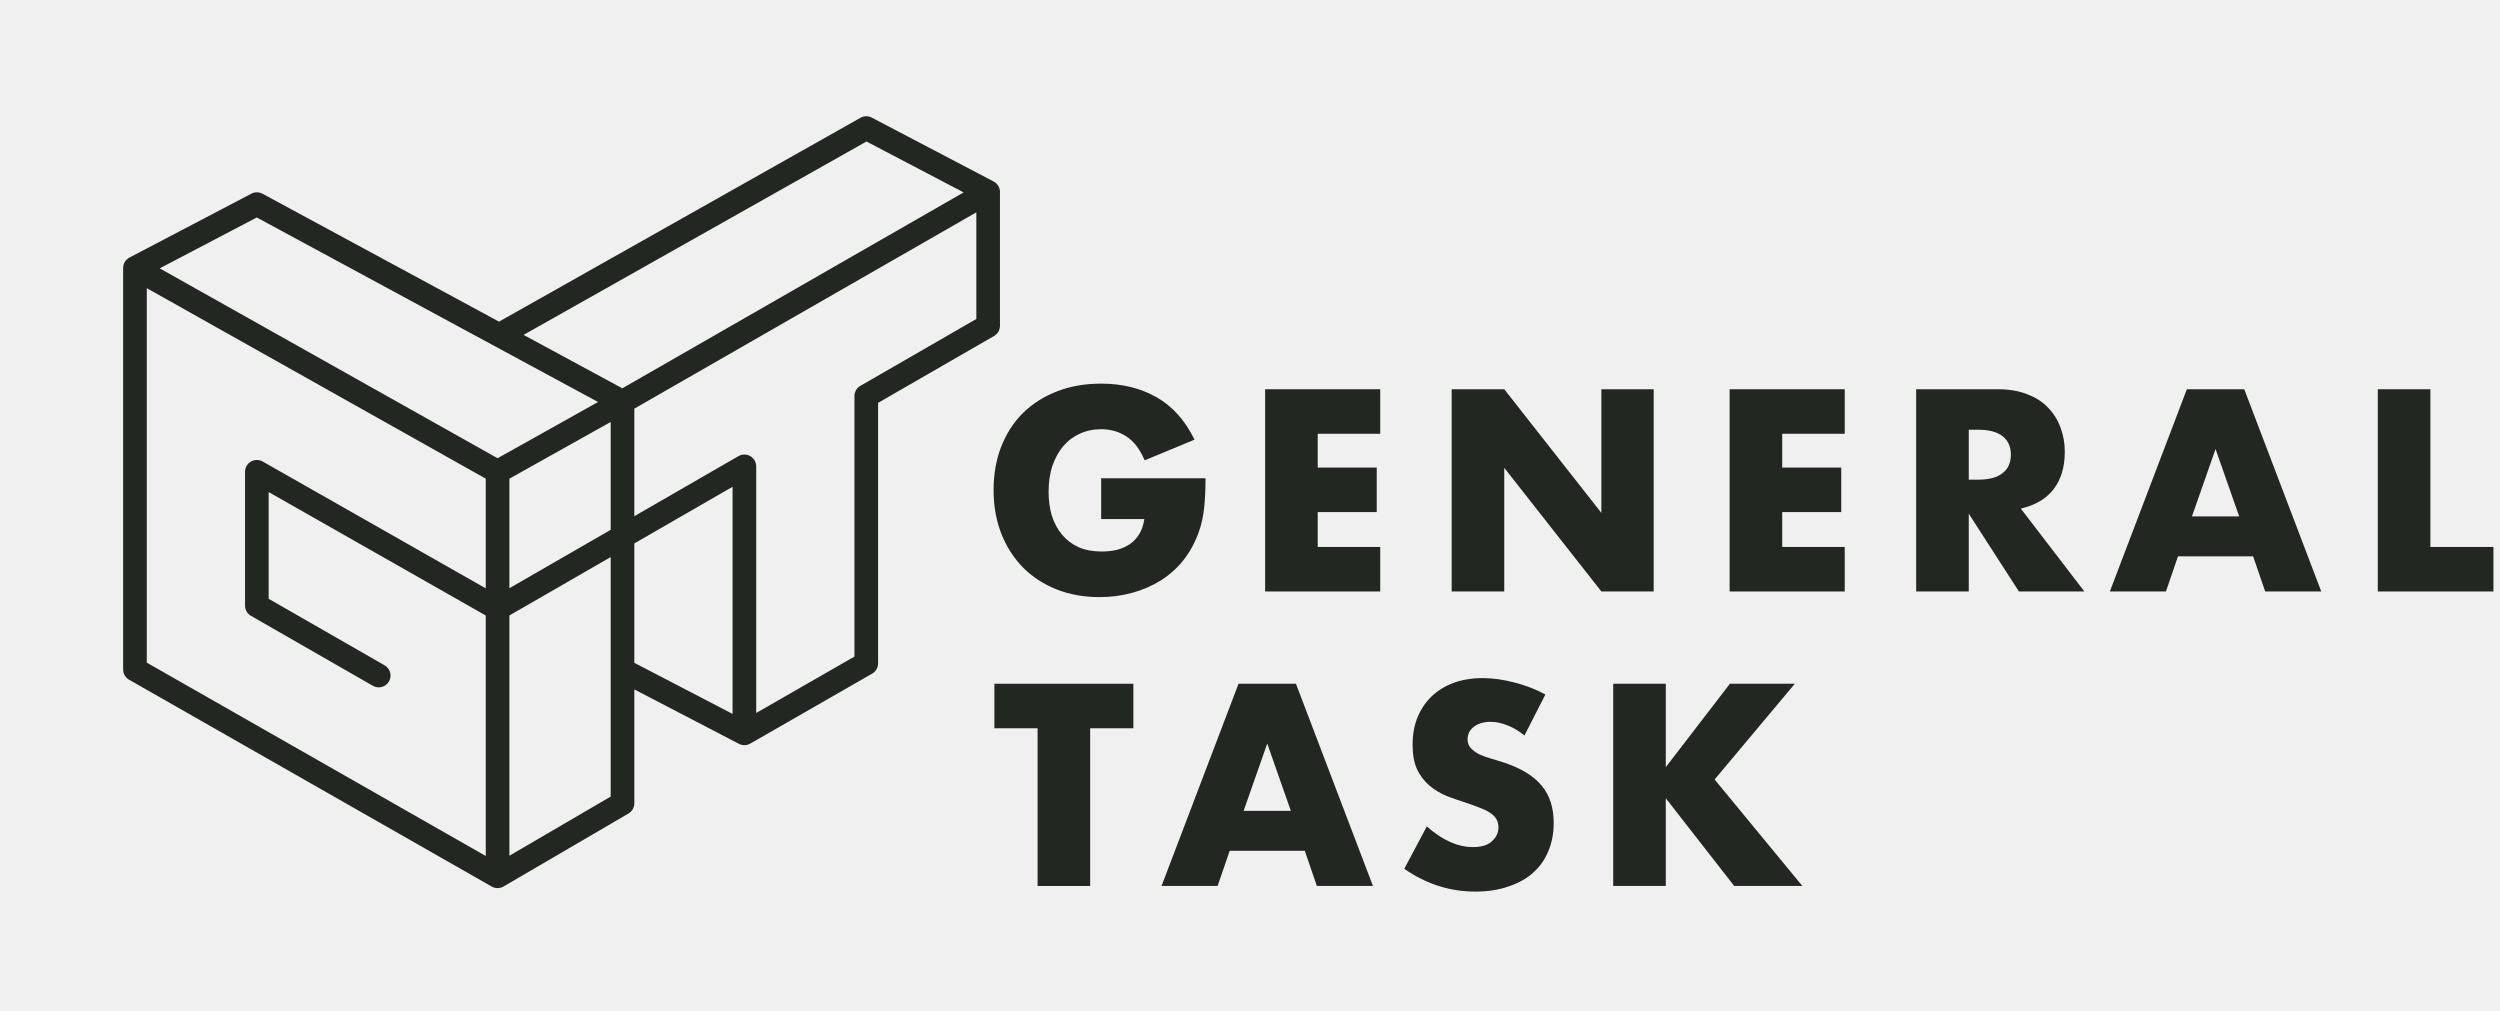
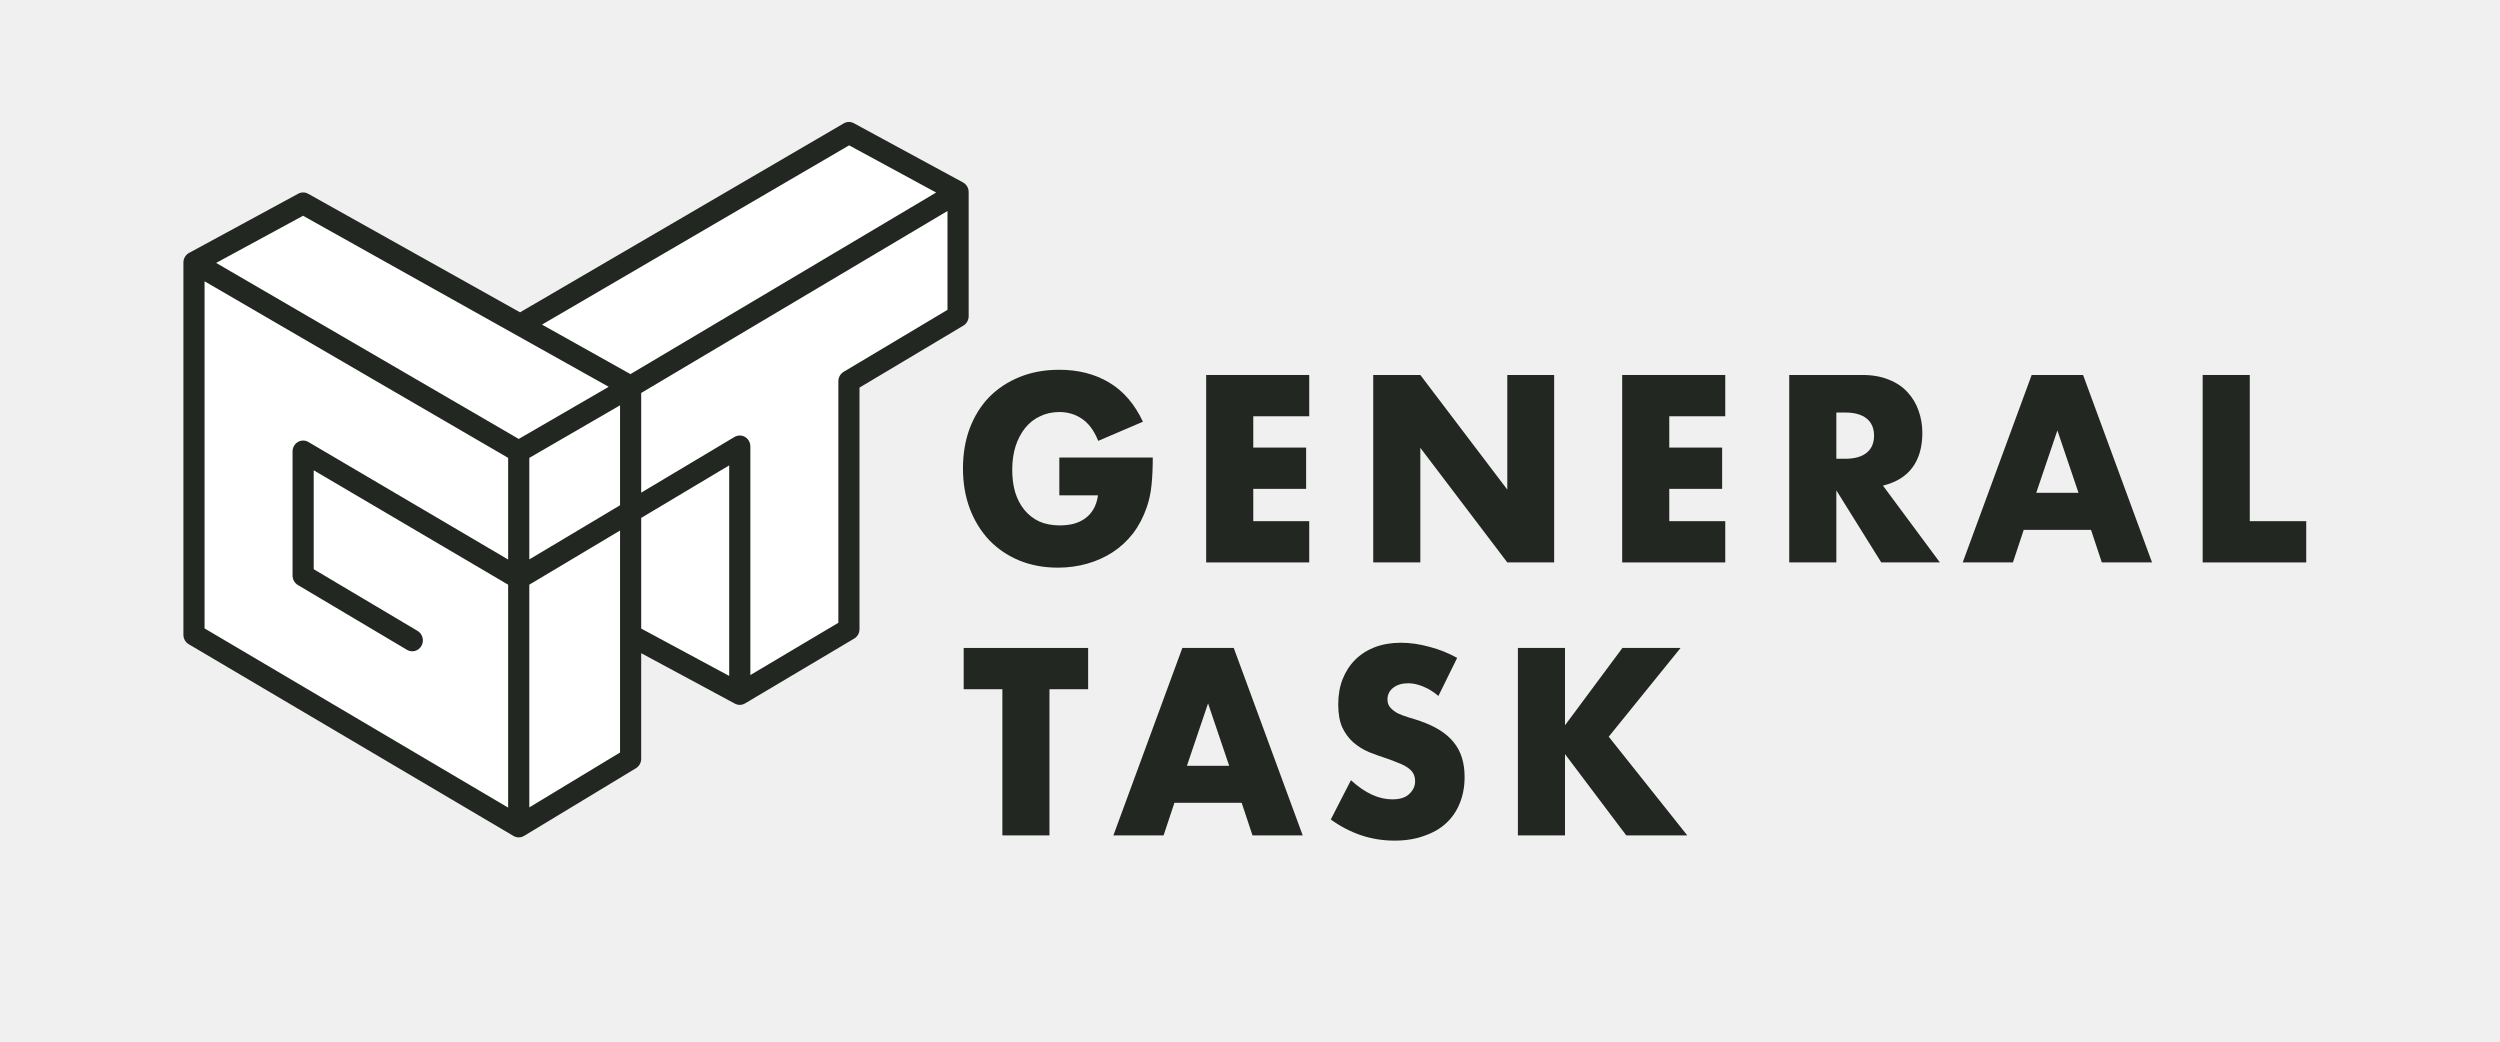
- <svg xmlns="http://www.w3.org/2000/svg" width="193" height="78" viewBox="0 0 193 78" fill="none">
-   <path fill-rule="evenodd" clip-rule="evenodd" d="M66.427 9.094C66.697 8.941 67.026 8.936 67.3 9.08L76.709 14.011C77.01 14.169 77.198 14.479 77.198 14.818V25.15C77.198 25.475 77.024 25.776 76.742 25.938L67.788 31.101V51.215C67.788 51.541 67.614 51.842 67.331 52.004L57.921 57.405C57.651 57.56 57.321 57.567 57.045 57.423L48.97 53.223V62.016C48.97 62.34 48.798 62.639 48.518 62.802L38.873 68.438C38.592 68.602 38.243 68.604 37.96 68.442L9.967 52.475C9.683 52.313 9.507 52.011 9.507 51.684L9.507 20.688C9.507 20.35 9.695 20.039 9.996 19.882L19.405 14.951C19.674 14.809 19.996 14.812 20.264 14.956L38.525 24.83L66.427 9.094ZM40.419 25.854L48.044 29.977L74.392 14.854L66.892 10.924L40.419 25.854ZM75.373 16.392L48.97 31.547V39.849L57.01 35.212C57.292 35.05 57.64 35.05 57.923 35.212C58.205 35.375 58.379 35.675 58.379 36.001V55.041L65.963 50.688V30.575C65.963 30.25 66.137 29.949 66.42 29.787L75.373 24.624V16.392ZM56.554 55.114V37.579L48.97 41.952V51.169L56.554 55.114ZM47.145 40.901V32.575L39.325 36.954L39.325 45.41L47.145 40.901ZM39.325 47.514L47.145 43.005V61.494L39.325 66.063L39.325 47.514ZM37.5 45.421L37.5 36.953L11.332 22.246L11.332 51.156L37.5 66.082L37.5 47.517L20.741 37.988V46.226L29.693 51.364C30.13 51.615 30.281 52.172 30.029 52.608C29.778 53.044 29.221 53.194 28.784 52.943L19.374 47.542C19.091 47.38 18.917 47.079 18.917 46.753L18.917 36.421C18.917 36.097 19.09 35.797 19.371 35.634C19.652 35.471 19.998 35.469 20.281 35.63L37.5 45.421ZM12.329 20.716L38.413 35.376L46.167 31.034L19.822 16.789L12.329 20.716Z" fill="#222721" />
-   <path d="M85.01 36.924H93.067C93.067 37.752 93.032 38.505 92.963 39.181C92.894 39.858 92.756 40.486 92.549 41.065C92.259 41.88 91.865 42.604 91.368 43.239C90.871 43.86 90.284 44.385 89.608 44.813C88.945 45.227 88.213 45.544 87.412 45.765C86.612 45.986 85.769 46.096 84.886 46.096C83.671 46.096 82.559 45.896 81.551 45.496C80.557 45.096 79.701 44.537 78.983 43.819C78.265 43.087 77.706 42.218 77.306 41.21C76.905 40.189 76.705 39.064 76.705 37.835C76.705 36.621 76.898 35.51 77.285 34.502C77.685 33.48 78.245 32.611 78.963 31.893C79.694 31.175 80.571 30.616 81.593 30.216C82.615 29.816 83.754 29.616 85.01 29.616C86.639 29.616 88.068 29.968 89.297 30.672C90.526 31.375 91.499 32.466 92.217 33.943L88.365 35.537C88.006 34.681 87.537 34.067 86.957 33.694C86.391 33.322 85.742 33.135 85.01 33.135C84.403 33.135 83.85 33.253 83.353 33.487C82.856 33.708 82.428 34.033 82.069 34.461C81.724 34.875 81.448 35.378 81.241 35.972C81.047 36.566 80.951 37.228 80.951 37.96C80.951 38.622 81.034 39.236 81.199 39.802C81.379 40.368 81.641 40.858 81.986 41.272C82.332 41.686 82.76 42.011 83.27 42.245C83.781 42.466 84.375 42.577 85.052 42.577C85.452 42.577 85.838 42.535 86.211 42.453C86.584 42.356 86.915 42.211 87.205 42.018C87.509 41.811 87.758 41.548 87.951 41.231C88.144 40.913 88.275 40.527 88.344 40.072H85.01V36.924Z" fill="#222721" />
-   <path d="M106.554 33.487H101.728V36.096H106.284V39.533L101.728 39.533V42.225L106.554 42.225V45.662H97.669V30.05H106.554V33.487Z" fill="#222721" />
-   <path d="M112.069 45.662V30.05H116.128L123.626 39.595V30.05H127.664V45.662H123.626L116.128 36.117V45.662H112.069Z" fill="#222721" />
-   <path d="M142.413 33.487L137.587 33.487V36.096L142.144 36.096V39.533H137.587V42.225H142.413V45.662H133.528V30.05H142.413V33.487Z" fill="#222721" />
-   <path d="M151.988 37.028H152.754C153.555 37.028 154.169 36.862 154.597 36.531C155.025 36.2 155.239 35.724 155.239 35.102C155.239 34.481 155.025 34.005 154.597 33.674C154.169 33.342 153.555 33.177 152.754 33.177H151.988V37.028ZM160.914 45.662H155.861L151.988 39.657V45.662H147.929V30.05L154.245 30.05C155.115 30.05 155.875 30.181 156.524 30.444C157.172 30.692 157.704 31.037 158.118 31.479C158.546 31.921 158.864 32.431 159.071 33.011C159.292 33.591 159.402 34.212 159.402 34.875C159.402 36.062 159.112 37.028 158.532 37.773C157.966 38.505 157.124 39.002 156.006 39.264L160.914 45.662Z" fill="#222721" />
-   <path d="M172.864 39.864L171.041 34.667L169.219 39.864H172.864ZM173.941 42.949H168.142L167.21 45.662H162.881L168.825 30.05H173.257L179.201 45.662H174.873L173.941 42.949Z" fill="#222721" />
-   <path d="M187.626 30.05V42.225H192.493V45.662H183.566V30.05H187.626Z" fill="#222721" />
-   <path d="M84.161 56.222V68.396H80.102V56.222H76.767V52.785H87.496V56.222H84.161Z" fill="#222721" />
-   <path d="M99.653 62.599L97.831 57.402L96.008 62.599L99.653 62.599ZM100.73 65.684H94.931L93.999 68.396H89.671L95.615 52.785H100.047L105.991 68.396H101.662L100.73 65.684Z" fill="#222721" />
-   <path d="M117.688 56.781C117.246 56.422 116.805 56.16 116.363 55.994C115.921 55.815 115.493 55.725 115.079 55.725C114.554 55.725 114.126 55.849 113.795 56.098C113.463 56.346 113.298 56.67 113.298 57.071C113.298 57.347 113.38 57.575 113.546 57.754C113.712 57.934 113.926 58.092 114.188 58.23C114.464 58.355 114.768 58.465 115.099 58.562C115.445 58.658 115.783 58.762 116.114 58.872C117.44 59.314 118.406 59.907 119.014 60.653C119.635 61.384 119.946 62.344 119.946 63.531C119.946 64.331 119.808 65.056 119.531 65.705C119.269 66.353 118.876 66.912 118.351 67.382C117.84 67.837 117.205 68.189 116.446 68.438C115.7 68.7 114.851 68.831 113.898 68.831C111.924 68.831 110.094 68.244 108.41 67.071L110.15 63.8C110.757 64.338 111.358 64.738 111.951 65.001C112.545 65.263 113.132 65.394 113.712 65.394C114.375 65.394 114.865 65.242 115.182 64.939C115.514 64.635 115.679 64.29 115.679 63.903C115.679 63.669 115.638 63.469 115.555 63.303C115.472 63.123 115.334 62.965 115.141 62.827C114.948 62.675 114.692 62.537 114.375 62.413C114.071 62.288 113.698 62.15 113.256 61.998C112.731 61.833 112.214 61.653 111.703 61.46C111.206 61.253 110.757 60.984 110.357 60.653C109.97 60.321 109.652 59.907 109.404 59.41C109.169 58.9 109.052 58.258 109.052 57.485C109.052 56.712 109.176 56.015 109.425 55.394C109.687 54.759 110.046 54.221 110.502 53.779C110.971 53.323 111.537 52.971 112.2 52.723C112.876 52.474 113.629 52.35 114.457 52.35C115.231 52.35 116.038 52.461 116.881 52.681C117.723 52.889 118.53 53.199 119.304 53.613L117.688 56.781Z" fill="#222721" />
-   <path d="M128.599 59.224L133.549 52.785H138.561L132.368 60.176L139.141 68.396H133.88L128.599 61.626V68.396H124.54V52.785H128.599V59.224Z" fill="#222721" />
+ <svg xmlns="http://www.w3.org/2000/svg" width="144" height="60" viewBox="0 0 144 60" fill="none">
+   <path fill-rule="evenodd" clip-rule="evenodd" d="M48.599 7.106C48.779 7.001 48.999 6.997 49.182 7.097L55.469 10.507C55.67 10.616 55.796 10.831 55.796 11.065V18.21C55.796 18.435 55.68 18.643 55.491 18.756L49.508 22.326L49.508 36.236C49.508 36.462 49.392 36.67 49.203 36.782L42.915 40.517C42.735 40.624 42.514 40.629 42.329 40.53L36.933 37.625L36.933 43.706C36.933 43.93 36.818 44.137 36.631 44.25L30.187 48.148C29.998 48.261 29.766 48.263 29.576 48.151L10.871 37.108C10.681 36.996 10.563 36.787 10.563 36.561L10.563 15.125C10.563 14.89 10.689 14.676 10.89 14.567L17.177 11.156C17.357 11.059 17.572 11.06 17.751 11.16L29.954 17.989L48.599 7.106Z" fill="white" />
+   <path fill-rule="evenodd" clip-rule="evenodd" d="M48.599 7.106C48.779 7.001 48.999 6.997 49.182 7.097L55.469 10.507C55.67 10.616 55.796 10.831 55.796 11.065V18.21C55.796 18.435 55.68 18.643 55.491 18.756L49.508 22.326L49.508 36.236C49.508 36.462 49.392 36.67 49.203 36.782L42.915 40.517C42.735 40.624 42.514 40.629 42.329 40.53L36.933 37.625L36.933 43.706C36.933 43.93 36.818 44.137 36.631 44.25L30.187 48.148C29.998 48.261 29.766 48.263 29.576 48.151L10.871 37.108C10.681 36.996 10.563 36.787 10.563 36.561L10.563 15.125C10.563 14.89 10.689 14.676 10.89 14.567L17.177 11.156C17.357 11.059 17.572 11.06 17.751 11.16L29.954 17.989L48.599 7.106ZM31.219 18.697L36.315 21.549L53.921 11.09L48.909 8.372L31.219 18.697ZM54.576 12.153L36.933 22.634V28.376L42.306 25.169C42.495 25.057 42.727 25.057 42.916 25.169C43.105 25.282 43.221 25.49 43.221 25.715L43.221 38.883L48.289 35.872L48.289 21.962C48.289 21.737 48.405 21.529 48.594 21.417L54.576 17.846V12.153ZM42.001 38.933V26.806L36.933 29.831V36.205L42.001 38.933ZM35.714 29.103V23.346L30.488 26.374V32.222L35.714 29.103ZM30.488 33.677L35.714 30.558L35.714 43.345L30.488 46.505L30.488 33.677ZM29.269 32.229V26.373L11.783 16.202L11.783 36.196L29.269 46.519L29.269 33.679L18.07 27.089V32.786L24.052 36.34C24.344 36.513 24.445 36.898 24.277 37.2C24.109 37.501 23.736 37.605 23.444 37.432L17.157 33.697C16.968 33.584 16.851 33.376 16.851 33.151V26.005C16.851 25.781 16.967 25.573 17.154 25.461C17.342 25.348 17.574 25.347 17.762 25.458L29.269 32.229ZM12.449 15.144L29.879 25.283L35.061 22.28L17.456 12.428L12.449 15.144Z" fill="#222721" />
+   <path d="M61.017 26.354H66.4C66.4 26.926 66.377 27.447 66.331 27.914C66.285 28.382 66.192 28.816 66.054 29.217C65.86 29.78 65.597 30.282 65.265 30.721C64.933 31.15 64.541 31.513 64.089 31.809C63.646 32.095 63.157 32.315 62.622 32.468C62.087 32.62 61.524 32.697 60.934 32.697C60.122 32.697 59.379 32.558 58.705 32.282C58.041 32.005 57.469 31.618 56.989 31.122C56.51 30.616 56.136 30.014 55.868 29.317C55.601 28.611 55.467 27.833 55.467 26.983C55.467 26.143 55.596 25.375 55.854 24.678C56.122 23.972 56.496 23.37 56.975 22.874C57.464 22.378 58.05 21.991 58.733 21.714C59.416 21.437 60.177 21.299 61.017 21.299C62.105 21.299 63.06 21.542 63.881 22.029C64.702 22.516 65.353 23.27 65.833 24.291L63.258 25.394C63.019 24.802 62.705 24.377 62.317 24.12C61.939 23.862 61.505 23.733 61.017 23.733C60.611 23.733 60.242 23.814 59.909 23.977C59.577 24.129 59.291 24.354 59.051 24.649C58.821 24.936 58.636 25.284 58.498 25.695C58.369 26.105 58.304 26.564 58.304 27.069C58.304 27.528 58.359 27.952 58.47 28.344C58.59 28.735 58.765 29.074 58.996 29.36C59.227 29.647 59.513 29.871 59.854 30.034C60.195 30.186 60.592 30.263 61.044 30.263C61.312 30.263 61.57 30.234 61.819 30.177C62.068 30.11 62.29 30.01 62.483 29.876C62.687 29.733 62.852 29.551 62.982 29.332C63.111 29.112 63.199 28.845 63.245 28.53H61.017V26.354Z" fill="#222721" />
+   <path d="M75.412 23.977H72.188V25.781H75.233V28.158H72.188V30.019H75.412V32.396H69.475V21.599H75.412V23.977Z" fill="#222721" />
+   <path d="M79.098 32.396V21.599H81.811L86.82 28.201V21.599L89.519 21.599V32.396H86.82L81.811 25.795V32.396H79.098Z" fill="#222721" />
+   <path d="M99.375 23.977H96.15V25.781H99.195V28.158H96.15V30.019H99.375V32.396H93.438V21.599H99.375V23.977Z" fill="#222721" />
+   <path d="M105.773 26.425H106.285C106.82 26.425 107.23 26.311 107.516 26.081C107.802 25.852 107.945 25.523 107.945 25.093C107.945 24.664 107.802 24.334 107.516 24.105C107.23 23.876 106.82 23.762 106.285 23.762H105.773V26.425ZM111.737 32.396H108.361L105.773 28.244V32.396H103.06V21.599H107.281C107.862 21.599 108.37 21.69 108.804 21.872C109.237 22.043 109.592 22.282 109.869 22.587C110.155 22.893 110.367 23.246 110.506 23.647C110.653 24.048 110.727 24.478 110.727 24.936C110.727 25.757 110.533 26.425 110.146 26.941C109.768 27.447 109.205 27.79 108.458 27.971L111.737 32.396Z" fill="#222721" />
+   <path d="M119.722 28.387L118.505 24.793L117.287 28.387H119.722ZM120.442 30.52H116.567L115.944 32.396H113.052L117.024 21.599H119.985L123.957 32.396H121.065L120.442 30.52Z" fill="#222721" />
+   <path d="M129.587 21.599V30.019H132.839V32.396H126.874V21.599H129.587Z" fill="#222721" />
+   <path d="M60.449 39.7L60.449 48.119H57.737L57.737 39.7H55.508V37.322H62.677V39.7H60.449Z" fill="#222721" />
+   <path d="M70.801 44.11L69.584 40.516L68.366 44.11H70.801ZM71.521 46.243H67.646L67.023 48.119H64.131L68.103 37.322H71.064L75.036 48.119H72.144L71.521 46.243Z" fill="#222721" />
+   <path d="M82.853 40.086C82.558 39.838 82.262 39.657 81.967 39.542C81.672 39.418 81.386 39.356 81.109 39.356C80.758 39.356 80.472 39.442 80.251 39.614C80.03 39.785 79.919 40.01 79.919 40.286C79.919 40.477 79.974 40.635 80.085 40.759C80.196 40.883 80.339 40.993 80.514 41.088C80.698 41.174 80.901 41.251 81.123 41.318C81.354 41.384 81.58 41.456 81.801 41.532C82.687 41.838 83.333 42.248 83.739 42.764C84.154 43.27 84.361 43.933 84.361 44.754C84.361 45.308 84.269 45.809 84.085 46.258C83.909 46.706 83.646 47.093 83.296 47.417C82.954 47.733 82.53 47.976 82.022 48.148C81.524 48.329 80.957 48.42 80.32 48.42C79.001 48.42 77.778 48.014 76.653 47.203L77.815 44.94C78.221 45.312 78.623 45.589 79.019 45.771C79.416 45.952 79.808 46.043 80.196 46.043C80.639 46.043 80.966 45.938 81.178 45.728C81.4 45.518 81.51 45.279 81.51 45.012C81.51 44.85 81.483 44.711 81.427 44.597C81.372 44.472 81.28 44.363 81.151 44.267C81.021 44.162 80.851 44.067 80.639 43.981C80.436 43.895 80.186 43.8 79.891 43.694C79.541 43.58 79.195 43.456 78.853 43.322C78.521 43.179 78.221 42.993 77.954 42.764C77.695 42.535 77.483 42.248 77.317 41.905C77.16 41.551 77.082 41.108 77.082 40.573C77.082 40.038 77.165 39.556 77.331 39.127C77.506 38.688 77.746 38.315 78.051 38.01C78.364 37.695 78.743 37.451 79.185 37.279C79.638 37.108 80.14 37.022 80.694 37.022C81.211 37.022 81.75 37.098 82.313 37.251C82.876 37.394 83.416 37.609 83.932 37.895L82.853 40.086Z" fill="#222721" />
+   <path d="M90.144 41.776L93.451 37.322H96.8L92.662 42.434L97.188 48.119H93.673L90.144 43.437V48.119L87.431 48.119V37.322L90.144 37.322V41.776Z" fill="#222721" />
</svg>
